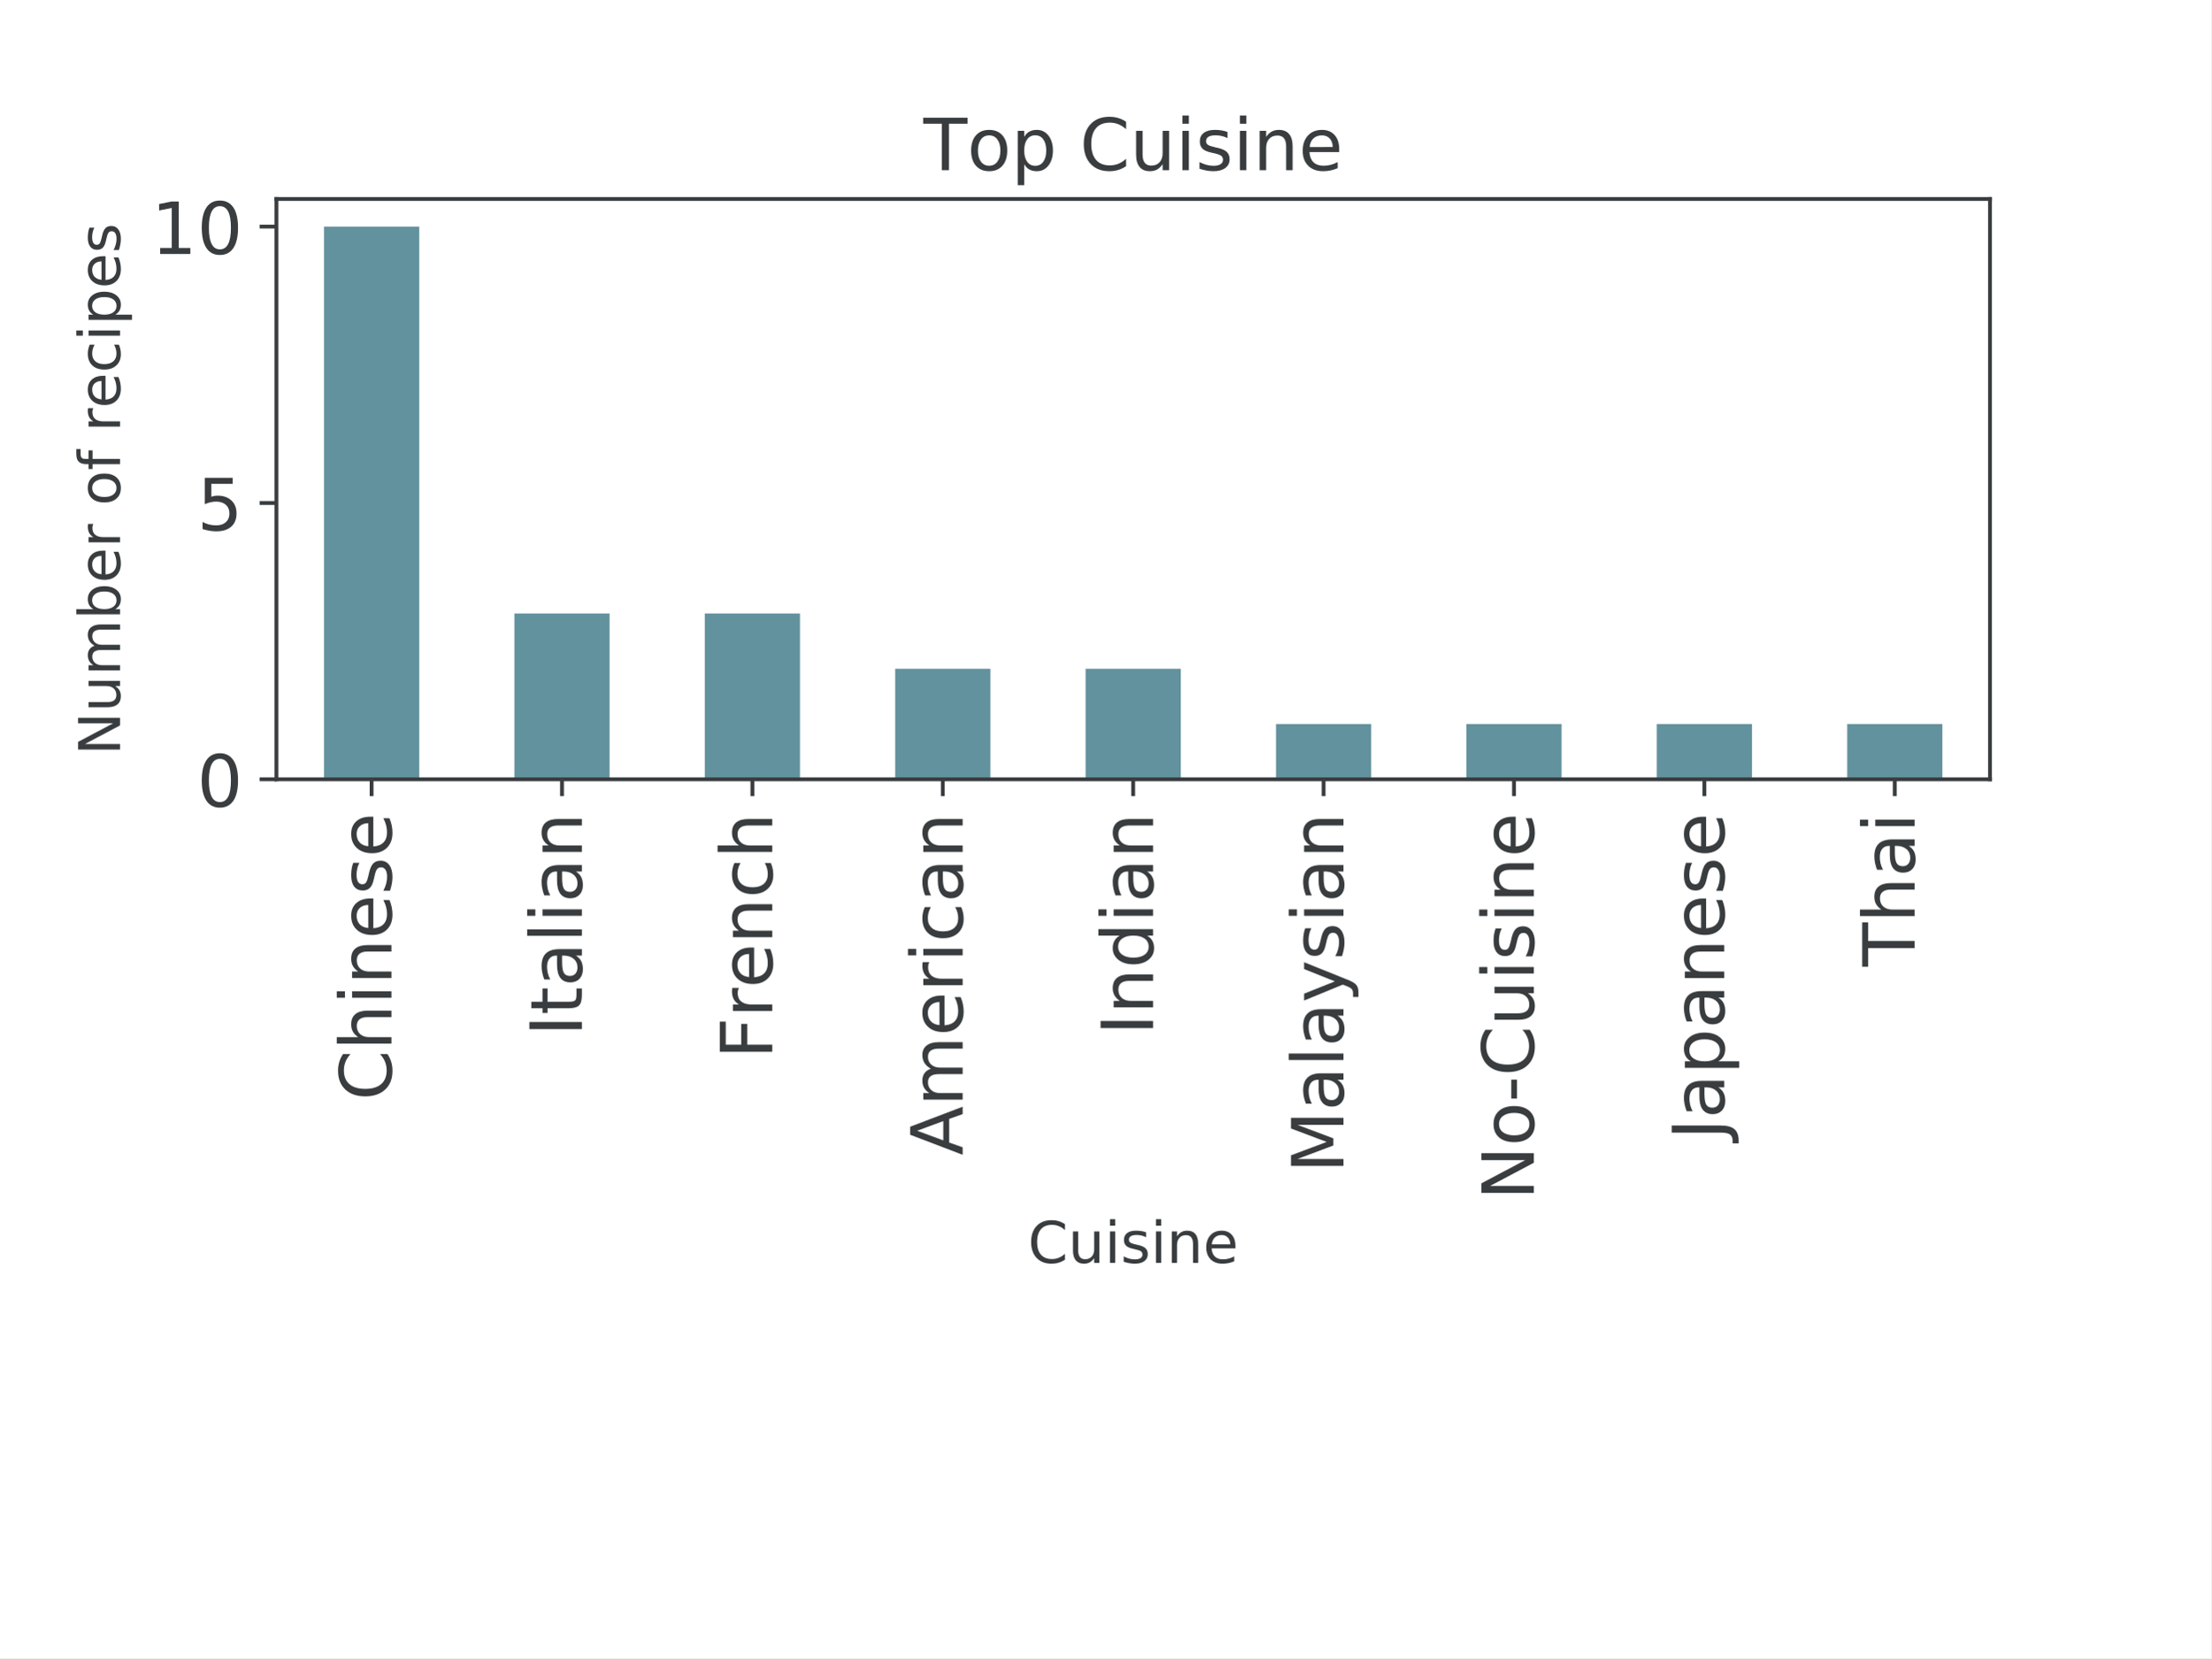
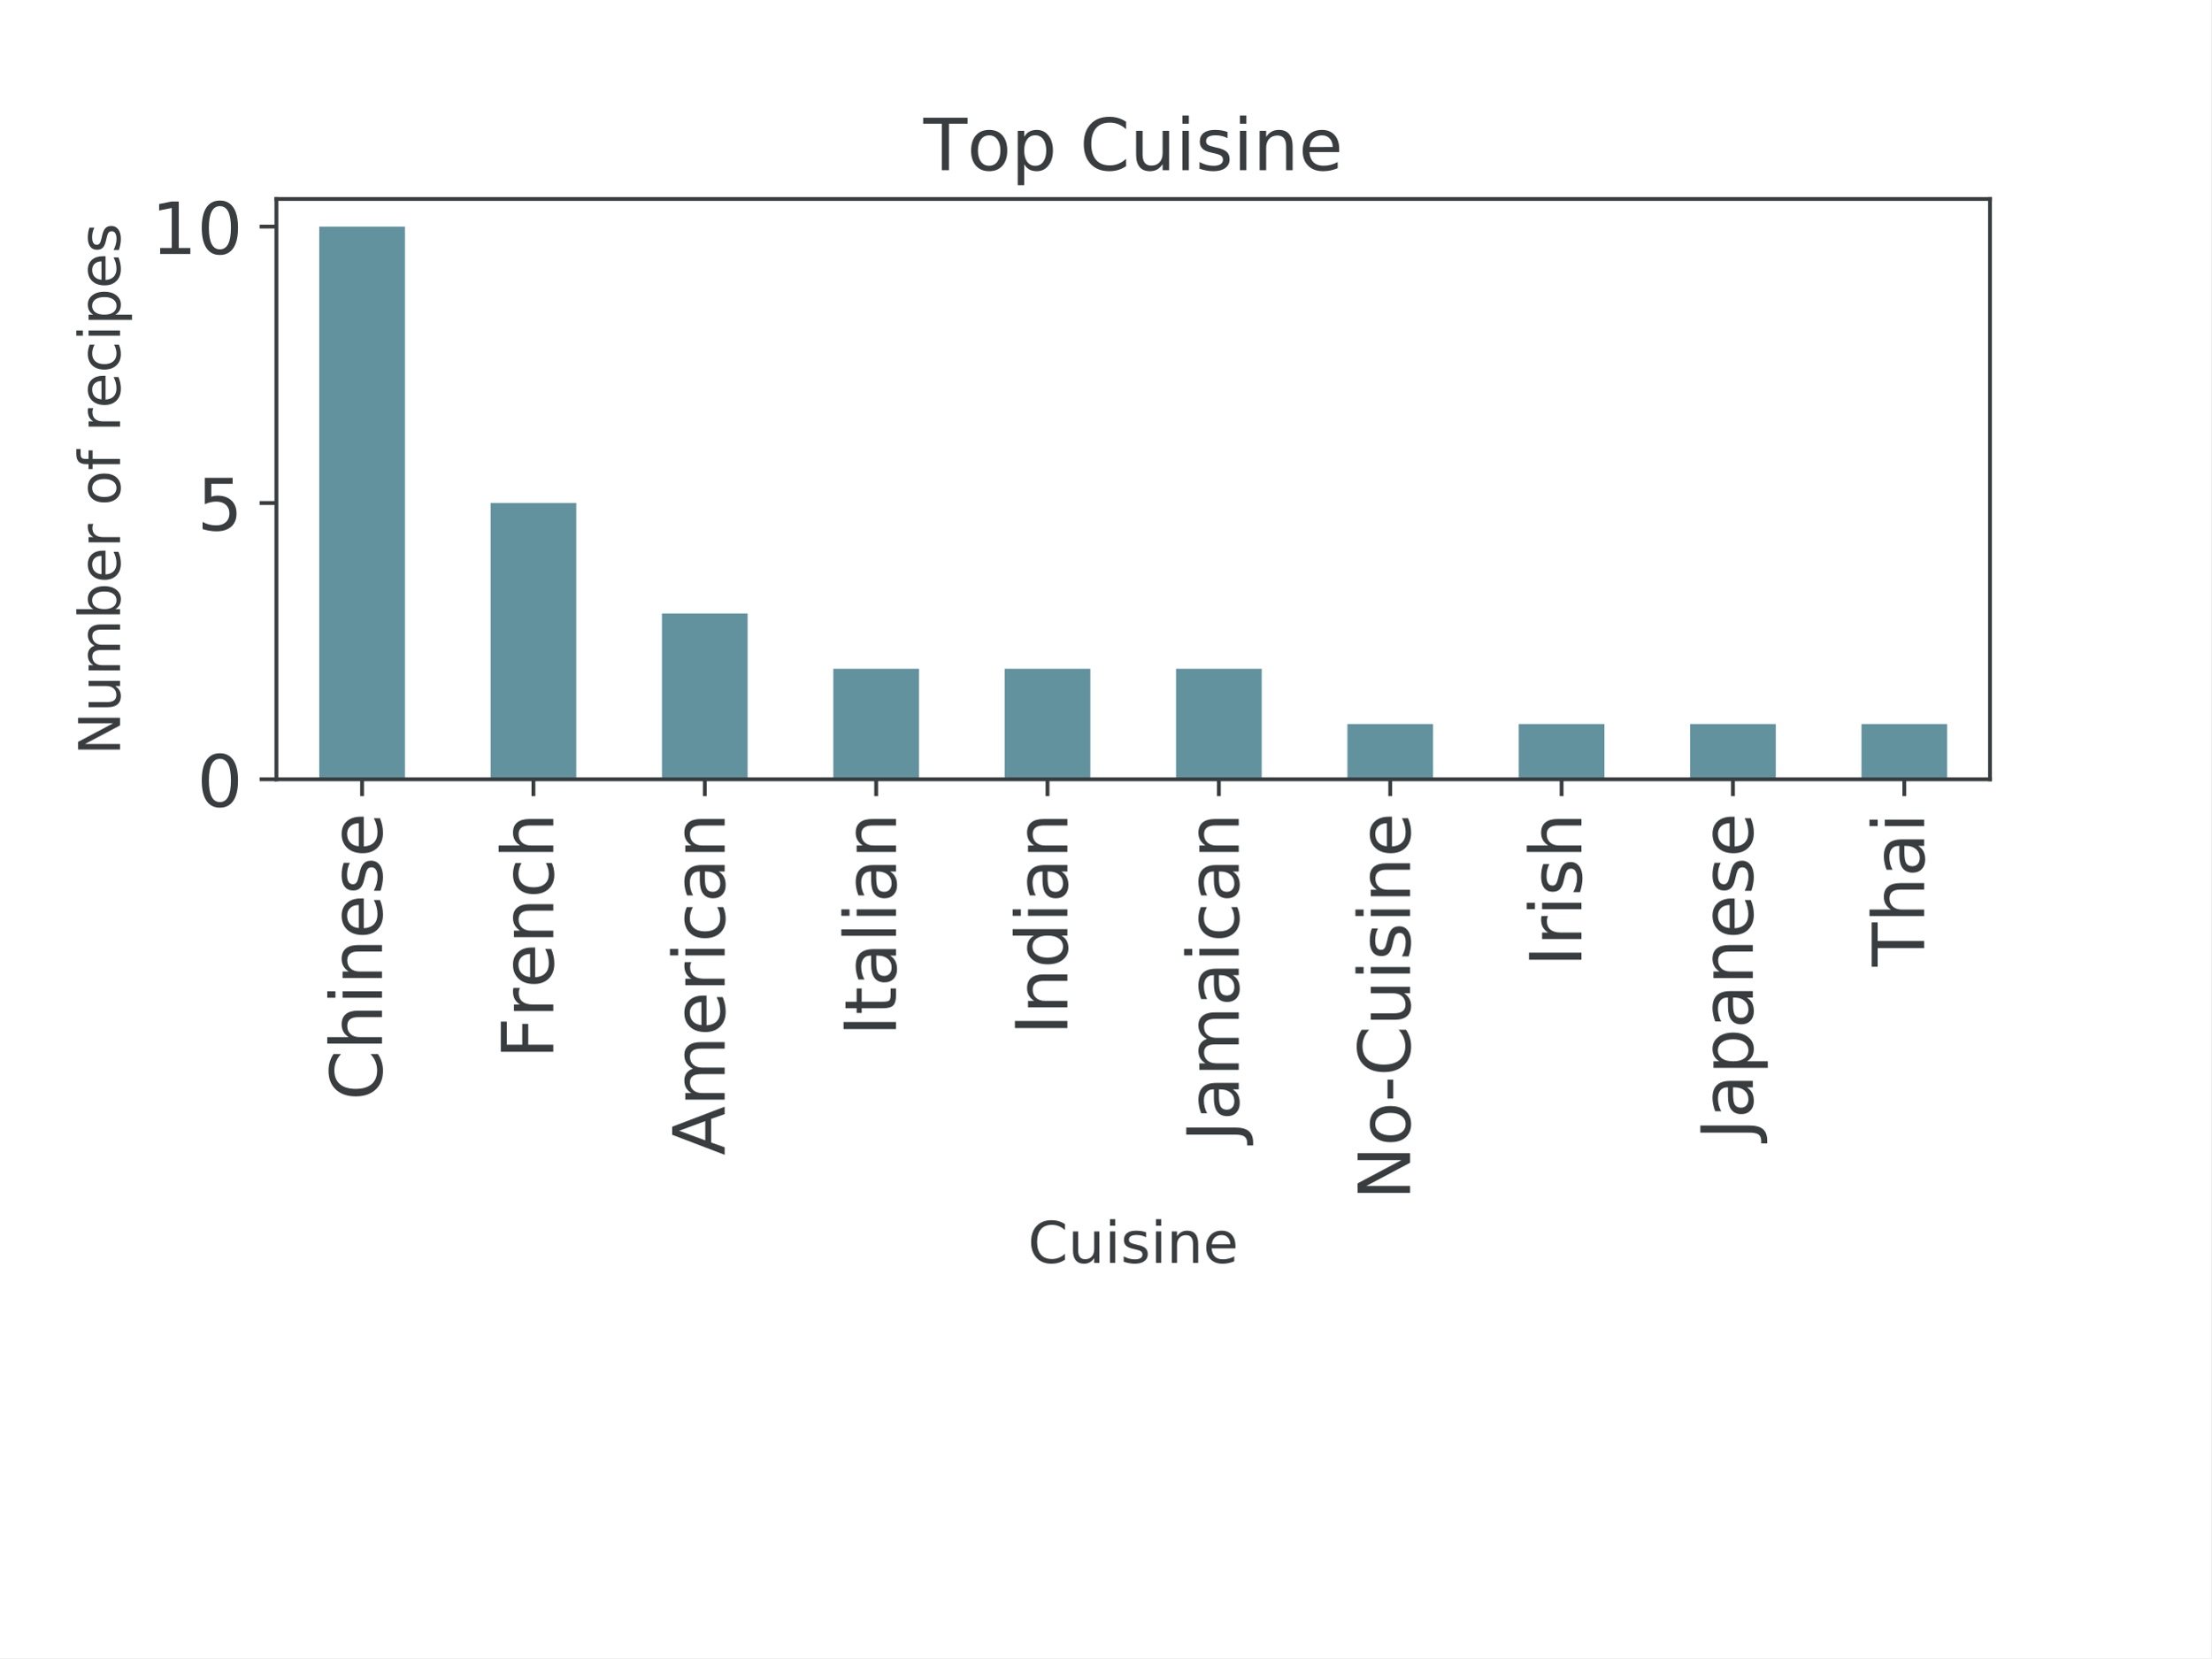
<svg xmlns="http://www.w3.org/2000/svg" xmlns:xlink="http://www.w3.org/1999/xlink" height="345.6pt" version="1.1" viewBox="0 0 460.8 345.6" width="460.8pt">
  <defs>
    <style type="text/css">
*{stroke-linecap:butt;stroke-linejoin:round;}
  </style>
  </defs>
  <g id="figure_1">
    <g id="patch_1">
      <path d="M 0 345.6  L 460.8 345.6  L 460.8 0  L 0 0  z " style="fill:#ffffff;" />
    </g>
    <g id="axes_1">
      <g id="patch_2">
        <path d="M 57.6 162.432  L 414.72 162.432  L 414.72 41.472  L 57.6 41.472  z " style="fill:#ffffff;" />
      </g>
      <g id="patch_3">
-         <path clip-path="url(#pd2307590b9)" d="M 67.52 162.432  L 87.36 162.432  L 87.36 47.232  L 67.52 47.232  z " style="fill:#62929e;" />
+         <path clip-path="url(#p6c7a7f354e)" d="M 66.528 162.432  L 84.384 162.432  L 84.384 47.232  L 66.528 47.232  z " style="fill:#62929e;" />
      </g>
      <g id="patch_4">
-         <path clip-path="url(#pd2307590b9)" d="M 107.2 162.432  L 127.04 162.432  L 127.04 127.872  L 107.2 127.872  z " style="fill:#62929e;" />
+         <path clip-path="url(#p6c7a7f354e)" d="M 102.24 162.432  L 120.096 162.432  L 120.096 104.832  L 102.24 104.832  z " style="fill:#62929e;" />
      </g>
      <g id="patch_5">
-         <path clip-path="url(#pd2307590b9)" d="M 146.88 162.432  L 166.72 162.432  L 166.72 127.872  L 146.88 127.872  z " style="fill:#62929e;" />
+         <path clip-path="url(#p6c7a7f354e)" d="M 137.952 162.432  L 155.808 162.432  L 155.808 127.872  L 137.952 127.872  z " style="fill:#62929e;" />
      </g>
      <g id="patch_6">
-         <path clip-path="url(#pd2307590b9)" d="M 186.56 162.432  L 206.4 162.432  L 206.4 139.392  L 186.56 139.392  z " style="fill:#62929e;" />
+         <path clip-path="url(#p6c7a7f354e)" d="M 173.664 162.432  L 191.52 162.432  L 191.52 139.392  L 173.664 139.392  z " style="fill:#62929e;" />
      </g>
      <g id="patch_7">
-         <path clip-path="url(#pd2307590b9)" d="M 226.24 162.432  L 246.08 162.432  L 246.08 139.392  L 226.24 139.392  z " style="fill:#62929e;" />
+         <path clip-path="url(#p6c7a7f354e)" d="M 209.376 162.432  L 227.232 162.432  L 227.232 139.392  L 209.376 139.392  z " style="fill:#62929e;" />
      </g>
      <g id="patch_8">
-         <path clip-path="url(#pd2307590b9)" d="M 265.92 162.432  L 285.76 162.432  L 285.76 150.912  L 265.92 150.912  z " style="fill:#62929e;" />
+         <path clip-path="url(#p6c7a7f354e)" d="M 245.088 162.432  L 262.944 162.432  L 262.944 139.392  L 245.088 139.392  z " style="fill:#62929e;" />
      </g>
      <g id="patch_9">
-         <path clip-path="url(#pd2307590b9)" d="M 305.6 162.432  L 325.44 162.432  L 325.44 150.912  L 305.6 150.912  z " style="fill:#62929e;" />
+         <path clip-path="url(#p6c7a7f354e)" d="M 280.8 162.432  L 298.656 162.432  L 298.656 150.912  L 280.8 150.912  z " style="fill:#62929e;" />
      </g>
      <g id="patch_10">
-         <path clip-path="url(#pd2307590b9)" d="M 345.28 162.432  L 365.12 162.432  L 365.12 150.912  L 345.28 150.912  z " style="fill:#62929e;" />
+         <path clip-path="url(#p6c7a7f354e)" d="M 316.512 162.432  L 334.368 162.432  L 334.368 150.912  L 316.512 150.912  z " style="fill:#62929e;" />
      </g>
      <g id="patch_11">
-         <path clip-path="url(#pd2307590b9)" d="M 384.96 162.432  L 404.8 162.432  L 404.8 150.912  L 384.96 150.912  z " style="fill:#62929e;" />
+         <path clip-path="url(#p6c7a7f354e)" d="M 352.224 162.432  L 370.08 162.432  L 370.08 150.912  L 352.224 150.912  z " style="fill:#62929e;" />
+       </g>
+       <g id="patch_12">
+         <path clip-path="url(#p6c7a7f354e)" d="M 387.936 162.432  L 405.792 162.432  L 405.792 150.912  L 387.936 150.912  z " style="fill:#62929e;" />
      </g>
      <g id="matplotlib.axis_1">
        <g id="xtick_1">
          <g id="line2d_1">
            <defs>
-               <path d="M 0 0  L 0 3.5  " id="m3f6bdf1e9a" style="stroke:#393d3f;stroke-width:0.8;" />
-             </defs>
-             <g>
-               <use style="fill:#393d3f;stroke:#393d3f;stroke-width:0.8;" x="77.44" xlink:href="#m3f6bdf1e9a" y="162.432" />
+               <path d="M 0 0  L 0 3.5  " id="mdde316cdec" style="stroke:#393d3f;stroke-width:0.8;" />
+             </defs>
+             <g>
+               <use style="fill:#393d3f;stroke:#393d3f;stroke-width:0.8;" x="75.456" xlink:href="#mdde316cdec" y="162.432" />
            </g>
          </g>
          <g id="text_1">
            <defs>
              <path d="M 64.406 67.281  L 64.406 56.891  Q 59.422 61.531 53.781 63.812  Q 48.141 66.109 41.797 66.109  Q 29.297 66.109 22.656 58.469  Q 16.016 50.828 16.016 36.375  Q 16.016 21.969 22.656 14.328  Q 29.297 6.688 41.797 6.688  Q 48.141 6.688 53.781 8.984  Q 59.422 11.281 64.406 15.922  L 64.406 5.609  Q 59.234 2.094 53.438 0.328  Q 47.656 -1.422 41.219 -1.422  Q 24.656 -1.422 15.125 8.703  Q 5.609 18.844 5.609 36.375  Q 5.609 53.953 15.125 64.078  Q 24.656 74.219 41.219 74.219  Q 47.75 74.219 53.531 72.484  Q 59.328 70.75 64.406 67.281  z " id="DejaVuSans-67" />
              <path d="M 54.891 33.016  L 54.891 0  L 45.906 0  L 45.906 32.719  Q 45.906 40.484 42.875 44.328  Q 39.844 48.188 33.797 48.188  Q 26.516 48.188 22.312 43.547  Q 18.109 38.922 18.109 30.906  L 18.109 0  L 9.078 0  L 9.078 75.984  L 18.109 75.984  L 18.109 46.188  Q 21.344 51.125 25.703 53.562  Q 30.078 56 35.797 56  Q 45.219 56 50.047 50.172  Q 54.891 44.344 54.891 33.016  z " id="DejaVuSans-104" />
              <path d="M 9.422 54.688  L 18.406 54.688  L 18.406 0  L 9.422 0  z M 9.422 75.984  L 18.406 75.984  L 18.406 64.594  L 9.422 64.594  z " id="DejaVuSans-105" />
              <path d="M 54.891 33.016  L 54.891 0  L 45.906 0  L 45.906 32.719  Q 45.906 40.484 42.875 44.328  Q 39.844 48.188 33.797 48.188  Q 26.516 48.188 22.312 43.547  Q 18.109 38.922 18.109 30.906  L 18.109 0  L 9.078 0  L 9.078 54.688  L 18.109 54.688  L 18.109 46.188  Q 21.344 51.125 25.703 53.562  Q 30.078 56 35.797 56  Q 45.219 56 50.047 50.172  Q 54.891 44.344 54.891 33.016  z " id="DejaVuSans-110" />
              <path d="M 56.203 29.594  L 56.203 25.203  L 14.891 25.203  Q 15.484 15.922 20.484 11.062  Q 25.484 6.203 34.422 6.203  Q 39.594 6.203 44.453 7.469  Q 49.312 8.734 54.109 11.281  L 54.109 2.781  Q 49.266 0.734 44.188 -0.344  Q 39.109 -1.422 33.891 -1.422  Q 20.797 -1.422 13.156 6.188  Q 5.516 13.812 5.516 26.812  Q 5.516 40.234 12.766 48.109  Q 20.016 56 32.328 56  Q 43.359 56 49.781 48.891  Q 56.203 41.797 56.203 29.594  z M 47.219 32.234  Q 47.125 39.594 43.094 43.984  Q 39.062 48.391 32.422 48.391  Q 24.906 48.391 20.391 44.141  Q 15.875 39.891 15.188 32.172  z " id="DejaVuSans-101" />
              <path d="M 44.281 53.078  L 44.281 44.578  Q 40.484 46.531 36.375 47.5  Q 32.281 48.484 27.875 48.484  Q 21.188 48.484 17.844 46.438  Q 14.5 44.391 14.5 40.281  Q 14.5 37.156 16.891 35.375  Q 19.281 33.594 26.516 31.984  L 29.594 31.297  Q 39.156 29.25 43.188 25.516  Q 47.219 21.781 47.219 15.094  Q 47.219 7.469 41.188 3.016  Q 35.156 -1.422 24.609 -1.422  Q 20.219 -1.422 15.453 -0.562  Q 10.688 0.297 5.422 2  L 5.422 11.281  Q 10.406 8.688 15.234 7.391  Q 20.062 6.109 24.812 6.109  Q 31.156 6.109 34.562 8.281  Q 37.984 10.453 37.984 14.406  Q 37.984 18.062 35.516 20.016  Q 33.062 21.969 24.703 23.781  L 21.578 24.516  Q 13.234 26.266 9.516 29.906  Q 5.812 33.547 5.812 39.891  Q 5.812 47.609 11.281 51.797  Q 16.75 56 26.812 56  Q 31.781 56 36.172 55.266  Q 40.578 54.547 44.281 53.078  z " id="DejaVuSans-115" />
            </defs>
-             <g style="fill:#393d3f;" transform="translate(81.57906 229.3593)rotate(-90)scale(0.15 -0.15)">
+             <g style="fill:#393d3f;" transform="translate(79.59506 229.3593)rotate(-90)scale(0.15 -0.15)">
              <use xlink:href="#DejaVuSans-67" />
              <use x="69.824" xlink:href="#DejaVuSans-104" />
              <use x="133.203" xlink:href="#DejaVuSans-105" />
              <use x="160.986" xlink:href="#DejaVuSans-110" />
              <use x="224.365" xlink:href="#DejaVuSans-101" />
              <use x="285.889" xlink:href="#DejaVuSans-115" />
              <use x="337.988" xlink:href="#DejaVuSans-101" />
            </g>
          </g>
        </g>
        <g id="xtick_2">
          <g id="line2d_2">
            <g>
-               <use style="fill:#393d3f;stroke:#393d3f;stroke-width:0.8;" x="117.12" xlink:href="#m3f6bdf1e9a" y="162.432" />
+               <use style="fill:#393d3f;stroke:#393d3f;stroke-width:0.8;" x="111.168" xlink:href="#mdde316cdec" y="162.432" />
            </g>
          </g>
          <g id="text_2">
-             <defs>
-               <path d="M 9.812 72.906  L 19.672 72.906  L 19.672 0  L 9.812 0  z " id="DejaVuSans-73" />
-               <path d="M 18.312 70.219  L 18.312 54.688  L 36.812 54.688  L 36.812 47.703  L 18.312 47.703  L 18.312 18.016  Q 18.312 11.328 20.141 9.422  Q 21.969 7.516 27.594 7.516  L 36.812 7.516  L 36.812 0  L 27.594 0  Q 17.188 0 13.234 3.875  Q 9.281 7.766 9.281 18.016  L 9.281 47.703  L 2.688 47.703  L 2.688 54.688  L 9.281 54.688  L 9.281 70.219  z " id="DejaVuSans-116" />
-               <path d="M 34.281 27.484  Q 23.391 27.484 19.188 25  Q 14.984 22.516 14.984 16.5  Q 14.984 11.719 18.141 8.906  Q 21.297 6.109 26.703 6.109  Q 34.188 6.109 38.703 11.406  Q 43.219 16.703 43.219 25.484  L 43.219 27.484  z M 52.203 31.203  L 52.203 0  L 43.219 0  L 43.219 8.297  Q 40.141 3.328 35.547 0.953  Q 30.953 -1.422 24.312 -1.422  Q 15.922 -1.422 10.953 3.297  Q 6 8.016 6 15.922  Q 6 25.141 12.172 29.828  Q 18.359 34.516 30.609 34.516  L 43.219 34.516  L 43.219 35.406  Q 43.219 41.609 39.141 45  Q 35.062 48.391 27.688 48.391  Q 23 48.391 18.547 47.266  Q 14.109 46.141 10.016 43.891  L 10.016 52.203  Q 14.938 54.109 19.578 55.047  Q 24.219 56 28.609 56  Q 40.484 56 46.344 49.844  Q 52.203 43.703 52.203 31.203  z " id="DejaVuSans-97" />
-               <path d="M 9.422 75.984  L 18.406 75.984  L 18.406 0  L 9.422 0  z " id="DejaVuSans-108" />
-             </defs>
-             <g style="fill:#393d3f;" transform="translate(121.2591 215.9625)rotate(-90)scale(0.15 -0.15)">
-               <use xlink:href="#DejaVuSans-73" />
-               <use x="29.492" xlink:href="#DejaVuSans-116" />
-               <use x="68.701" xlink:href="#DejaVuSans-97" />
-               <use x="129.98" xlink:href="#DejaVuSans-108" />
-               <use x="157.764" xlink:href="#DejaVuSans-105" />
-               <use x="185.547" xlink:href="#DejaVuSans-97" />
-               <use x="246.826" xlink:href="#DejaVuSans-110" />
-             </g>
-           </g>
-         </g>
-         <g id="xtick_3">
-           <g id="line2d_3">
-             <g>
-               <use style="fill:#393d3f;stroke:#393d3f;stroke-width:0.8;" x="156.8" xlink:href="#m3f6bdf1e9a" y="162.432" />
-             </g>
-           </g>
-           <g id="text_3">
            <defs>
              <path d="M 9.812 72.906  L 51.703 72.906  L 51.703 64.594  L 19.672 64.594  L 19.672 43.109  L 48.578 43.109  L 48.578 34.812  L 19.672 34.812  L 19.672 0  L 9.812 0  z " id="DejaVuSans-70" />
              <path d="M 41.109 46.297  Q 39.594 47.172 37.812 47.578  Q 36.031 48 33.891 48  Q 26.266 48 22.188 43.047  Q 18.109 38.094 18.109 28.812  L 18.109 0  L 9.078 0  L 9.078 54.688  L 18.109 54.688  L 18.109 46.188  Q 20.953 51.172 25.484 53.578  Q 30.031 56 36.531 56  Q 37.453 56 38.578 55.875  Q 39.703 55.766 41.062 55.516  z " id="DejaVuSans-114" />
              <path d="M 48.781 52.594  L 48.781 44.188  Q 44.969 46.297 41.141 47.344  Q 37.312 48.391 33.406 48.391  Q 24.656 48.391 19.812 42.844  Q 14.984 37.312 14.984 27.297  Q 14.984 17.281 19.812 11.734  Q 24.656 6.203 33.406 6.203  Q 37.312 6.203 41.141 7.25  Q 44.969 8.297 48.781 10.406  L 48.781 2.094  Q 45.016 0.344 40.984 -0.531  Q 36.969 -1.422 32.422 -1.422  Q 20.062 -1.422 12.781 6.344  Q 5.516 14.109 5.516 27.297  Q 5.516 40.672 12.859 48.328  Q 20.219 56 33.016 56  Q 37.156 56 41.109 55.141  Q 45.062 54.297 48.781 52.594  z " id="DejaVuSans-99" />
            </defs>
-             <g style="fill:#393d3f;" transform="translate(160.9391 220.6945)rotate(-90)scale(0.15 -0.15)">
+             <g style="fill:#393d3f;" transform="translate(115.3071 220.6945)rotate(-90)scale(0.15 -0.15)">
              <use xlink:href="#DejaVuSans-70" />
              <use x="57.41" xlink:href="#DejaVuSans-114" />
              <use x="98.492" xlink:href="#DejaVuSans-101" />
              <use x="160.016" xlink:href="#DejaVuSans-110" />
              <use x="223.395" xlink:href="#DejaVuSans-99" />
              <use x="278.375" xlink:href="#DejaVuSans-104" />
            </g>
          </g>
        </g>
-         <g id="xtick_4">
-           <g id="line2d_4">
-             <g>
-               <use style="fill:#393d3f;stroke:#393d3f;stroke-width:0.8;" x="196.48" xlink:href="#m3f6bdf1e9a" y="162.432" />
-             </g>
-           </g>
-           <g id="text_4">
+         <g id="xtick_3">
+           <g id="line2d_3">
+             <g>
+               <use style="fill:#393d3f;stroke:#393d3f;stroke-width:0.8;" x="146.88" xlink:href="#mdde316cdec" y="162.432" />
+             </g>
+           </g>
+           <g id="text_3">
            <defs>
              <path d="M 34.188 63.188  L 20.797 26.906  L 47.609 26.906  z M 28.609 72.906  L 39.797 72.906  L 67.578 0  L 57.328 0  L 50.688 18.703  L 17.828 18.703  L 11.188 0  L 0.781 0  z " id="DejaVuSans-65" />
              <path d="M 52 44.188  Q 55.375 50.25 60.062 53.125  Q 64.75 56 71.094 56  Q 79.641 56 84.281 50.016  Q 88.922 44.047 88.922 33.016  L 88.922 0  L 79.891 0  L 79.891 32.719  Q 79.891 40.578 77.094 44.375  Q 74.312 48.188 68.609 48.188  Q 61.625 48.188 57.562 43.547  Q 53.516 38.922 53.516 30.906  L 53.516 0  L 44.484 0  L 44.484 32.719  Q 44.484 40.625 41.703 44.406  Q 38.922 48.188 33.109 48.188  Q 26.219 48.188 22.156 43.531  Q 18.109 38.875 18.109 30.906  L 18.109 0  L 9.078 0  L 9.078 54.688  L 18.109 54.688  L 18.109 46.188  Q 21.188 51.219 25.484 53.609  Q 29.781 56 35.688 56  Q 41.656 56 45.828 52.969  Q 50 49.953 52 44.188  z " id="DejaVuSans-109" />
-             </defs>
-             <g style="fill:#393d3f;" transform="translate(200.6191 240.8133)rotate(-90)scale(0.15 -0.15)">
+               <path d="M 34.281 27.484  Q 23.391 27.484 19.188 25  Q 14.984 22.516 14.984 16.5  Q 14.984 11.719 18.141 8.906  Q 21.297 6.109 26.703 6.109  Q 34.188 6.109 38.703 11.406  Q 43.219 16.703 43.219 25.484  L 43.219 27.484  z M 52.203 31.203  L 52.203 0  L 43.219 0  L 43.219 8.297  Q 40.141 3.328 35.547 0.953  Q 30.953 -1.422 24.312 -1.422  Q 15.922 -1.422 10.953 3.297  Q 6 8.016 6 15.922  Q 6 25.141 12.172 29.828  Q 18.359 34.516 30.609 34.516  L 43.219 34.516  L 43.219 35.406  Q 43.219 41.609 39.141 45  Q 35.062 48.391 27.688 48.391  Q 23 48.391 18.547 47.266  Q 14.109 46.141 10.016 43.891  L 10.016 52.203  Q 14.938 54.109 19.578 55.047  Q 24.219 56 28.609 56  Q 40.484 56 46.344 49.844  Q 52.203 43.703 52.203 31.203  z " id="DejaVuSans-97" />
+             </defs>
+             <g style="fill:#393d3f;" transform="translate(151.0191 240.8133)rotate(-90)scale(0.15 -0.15)">
              <use xlink:href="#DejaVuSans-65" />
              <use x="68.408" xlink:href="#DejaVuSans-109" />
              <use x="165.82" xlink:href="#DejaVuSans-101" />
              <use x="227.344" xlink:href="#DejaVuSans-114" />
              <use x="268.457" xlink:href="#DejaVuSans-105" />
              <use x="296.24" xlink:href="#DejaVuSans-99" />
              <use x="351.221" xlink:href="#DejaVuSans-97" />
              <use x="412.5" xlink:href="#DejaVuSans-110" />
            </g>
          </g>
        </g>
+         <g id="xtick_4">
+           <g id="line2d_4">
+             <g>
+               <use style="fill:#393d3f;stroke:#393d3f;stroke-width:0.8;" x="182.592" xlink:href="#mdde316cdec" y="162.432" />
+             </g>
+           </g>
+           <g id="text_4">
+             <defs>
+               <path d="M 9.812 72.906  L 19.672 72.906  L 19.672 0  L 9.812 0  z " id="DejaVuSans-73" />
+               <path d="M 18.312 70.219  L 18.312 54.688  L 36.812 54.688  L 36.812 47.703  L 18.312 47.703  L 18.312 18.016  Q 18.312 11.328 20.141 9.422  Q 21.969 7.516 27.594 7.516  L 36.812 7.516  L 36.812 0  L 27.594 0  Q 17.188 0 13.234 3.875  Q 9.281 7.766 9.281 18.016  L 9.281 47.703  L 2.688 47.703  L 2.688 54.688  L 9.281 54.688  L 9.281 70.219  z " id="DejaVuSans-116" />
+               <path d="M 9.422 75.984  L 18.406 75.984  L 18.406 0  L 9.422 0  z " id="DejaVuSans-108" />
+             </defs>
+             <g style="fill:#393d3f;" transform="translate(186.7311 215.9625)rotate(-90)scale(0.15 -0.15)">
+               <use xlink:href="#DejaVuSans-73" />
+               <use x="29.492" xlink:href="#DejaVuSans-116" />
+               <use x="68.701" xlink:href="#DejaVuSans-97" />
+               <use x="129.98" xlink:href="#DejaVuSans-108" />
+               <use x="157.764" xlink:href="#DejaVuSans-105" />
+               <use x="185.547" xlink:href="#DejaVuSans-97" />
+               <use x="246.826" xlink:href="#DejaVuSans-110" />
+             </g>
+           </g>
+         </g>
        <g id="xtick_5">
          <g id="line2d_5">
            <g>
-               <use style="fill:#393d3f;stroke:#393d3f;stroke-width:0.8;" x="236.16" xlink:href="#m3f6bdf1e9a" y="162.432" />
+               <use style="fill:#393d3f;stroke:#393d3f;stroke-width:0.8;" x="218.304" xlink:href="#mdde316cdec" y="162.432" />
            </g>
          </g>
          <g id="text_5">
            <defs>
              <path d="M 45.406 46.391  L 45.406 75.984  L 54.391 75.984  L 54.391 0  L 45.406 0  L 45.406 8.203  Q 42.578 3.328 38.25 0.953  Q 33.938 -1.422 27.875 -1.422  Q 17.969 -1.422 11.734 6.484  Q 5.516 14.406 5.516 27.297  Q 5.516 40.188 11.734 48.094  Q 17.969 56 27.875 56  Q 33.938 56 38.25 53.625  Q 42.578 51.266 45.406 46.391  z M 14.797 27.297  Q 14.797 17.391 18.875 11.75  Q 22.953 6.109 30.078 6.109  Q 37.203 6.109 41.297 11.75  Q 45.406 17.391 45.406 27.297  Q 45.406 37.203 41.297 42.844  Q 37.203 48.484 30.078 48.484  Q 22.953 48.484 18.875 42.844  Q 14.797 37.203 14.797 27.297  z " id="DejaVuSans-100" />
            </defs>
-             <g style="fill:#393d3f;" transform="translate(240.2991 215.7515)rotate(-90)scale(0.15 -0.15)">
+             <g style="fill:#393d3f;" transform="translate(222.4431 215.7515)rotate(-90)scale(0.15 -0.15)">
              <use xlink:href="#DejaVuSans-73" />
              <use x="29.492" xlink:href="#DejaVuSans-110" />
              <use x="92.871" xlink:href="#DejaVuSans-100" />
              <use x="156.348" xlink:href="#DejaVuSans-105" />
              <use x="184.131" xlink:href="#DejaVuSans-97" />
              <use x="245.41" xlink:href="#DejaVuSans-110" />
            </g>
          </g>
        </g>
        <g id="xtick_6">
          <g id="line2d_6">
            <g>
-               <use style="fill:#393d3f;stroke:#393d3f;stroke-width:0.8;" x="275.84" xlink:href="#m3f6bdf1e9a" y="162.432" />
+               <use style="fill:#393d3f;stroke:#393d3f;stroke-width:0.8;" x="254.016" xlink:href="#mdde316cdec" y="162.432" />
            </g>
          </g>
          <g id="text_6">
            <defs>
-               <path d="M 9.812 72.906  L 24.516 72.906  L 43.109 23.297  L 61.812 72.906  L 76.516 72.906  L 76.516 0  L 66.891 0  L 66.891 64.016  L 48.094 14.016  L 38.188 14.016  L 19.391 64.016  L 19.391 0  L 9.812 0  z " id="DejaVuSans-77" />
-               <path d="M 32.172 -5.078  Q 28.375 -14.844 24.75 -17.812  Q 21.141 -20.797 15.094 -20.797  L 7.906 -20.797  L 7.906 -13.281  L 13.188 -13.281  Q 16.891 -13.281 18.938 -11.516  Q 21 -9.766 23.484 -3.219  L 25.094 0.875  L 2.984 54.688  L 12.5 54.688  L 29.594 11.922  L 46.688 54.688  L 56.203 54.688  z " id="DejaVuSans-121" />
-             </defs>
-             <g style="fill:#393d3f;" transform="translate(279.9791 244.4836)rotate(-90)scale(0.15 -0.15)">
-               <use xlink:href="#DejaVuSans-77" />
-               <use x="86.279" xlink:href="#DejaVuSans-97" />
-               <use x="147.559" xlink:href="#DejaVuSans-108" />
-               <use x="175.342" xlink:href="#DejaVuSans-97" />
-               <use x="236.621" xlink:href="#DejaVuSans-121" />
-               <use x="295.801" xlink:href="#DejaVuSans-115" />
-               <use x="347.9" xlink:href="#DejaVuSans-105" />
-               <use x="375.684" xlink:href="#DejaVuSans-97" />
-               <use x="436.963" xlink:href="#DejaVuSans-110" />
+               <path d="M 9.812 72.906  L 19.672 72.906  L 19.672 5.078  Q 19.672 -8.109 14.672 -14.062  Q 9.672 -20.016 -1.422 -20.016  L -5.172 -20.016  L -5.172 -11.719  L -2.094 -11.719  Q 4.438 -11.719 7.125 -8.047  Q 9.812 -4.391 9.812 5.078  z " id="DejaVuSans-74" />
+             </defs>
+             <g style="fill:#393d3f;" transform="translate(258.1551 237.9656)rotate(-90)scale(0.15 -0.15)">
+               <use xlink:href="#DejaVuSans-74" />
+               <use x="29.492" xlink:href="#DejaVuSans-97" />
+               <use x="90.771" xlink:href="#DejaVuSans-109" />
+               <use x="188.184" xlink:href="#DejaVuSans-97" />
+               <use x="249.463" xlink:href="#DejaVuSans-105" />
+               <use x="277.246" xlink:href="#DejaVuSans-99" />
+               <use x="332.227" xlink:href="#DejaVuSans-97" />
+               <use x="393.506" xlink:href="#DejaVuSans-110" />
            </g>
          </g>
        </g>
        <g id="xtick_7">
          <g id="line2d_7">
            <g>
-               <use style="fill:#393d3f;stroke:#393d3f;stroke-width:0.8;" x="315.52" xlink:href="#m3f6bdf1e9a" y="162.432" />
+               <use style="fill:#393d3f;stroke:#393d3f;stroke-width:0.8;" x="289.728" xlink:href="#mdde316cdec" y="162.432" />
            </g>
          </g>
          <g id="text_7">
            <defs>
              <path d="M 9.812 72.906  L 23.094 72.906  L 55.422 11.922  L 55.422 72.906  L 64.984 72.906  L 64.984 0  L 51.703 0  L 19.391 60.984  L 19.391 0  L 9.812 0  z " id="DejaVuSans-78" />
              <path d="M 30.609 48.391  Q 23.391 48.391 19.188 42.75  Q 14.984 37.109 14.984 27.297  Q 14.984 17.484 19.156 11.844  Q 23.344 6.203 30.609 6.203  Q 37.797 6.203 41.984 11.859  Q 46.188 17.531 46.188 27.297  Q 46.188 37.016 41.984 42.703  Q 37.797 48.391 30.609 48.391  z M 30.609 56  Q 42.328 56 49.016 48.375  Q 55.719 40.766 55.719 27.297  Q 55.719 13.875 49.016 6.219  Q 42.328 -1.422 30.609 -1.422  Q 18.844 -1.422 12.172 6.219  Q 5.516 13.875 5.516 27.297  Q 5.516 40.766 12.172 48.375  Q 18.844 56 30.609 56  z " id="DejaVuSans-111" />
              <path d="M 4.891 31.391  L 31.203 31.391  L 31.203 23.391  L 4.891 23.391  z " id="DejaVuSans-45" />
              <path d="M 8.5 21.578  L 8.5 54.688  L 17.484 54.688  L 17.484 21.922  Q 17.484 14.156 20.5 10.266  Q 23.531 6.391 29.594 6.391  Q 36.859 6.391 41.078 11.031  Q 45.312 15.672 45.312 23.688  L 45.312 54.688  L 54.297 54.688  L 54.297 0  L 45.312 0  L 45.312 8.406  Q 42.047 3.422 37.719 1  Q 33.406 -1.422 27.688 -1.422  Q 18.266 -1.422 13.375 4.438  Q 8.5 10.297 8.5 21.578  z M 31.109 56  z " id="DejaVuSans-117" />
            </defs>
-             <g style="fill:#393d3f;" transform="translate(319.6591 250.1109)rotate(-90)scale(0.15 -0.15)">
+             <g style="fill:#393d3f;" transform="translate(293.8671 250.1109)rotate(-90)scale(0.15 -0.15)">
              <use xlink:href="#DejaVuSans-78" />
              <use x="74.805" xlink:href="#DejaVuSans-111" />
              <use x="136.002" xlink:href="#DejaVuSans-45" />
              <use x="172.086" xlink:href="#DejaVuSans-67" />
              <use x="241.91" xlink:href="#DejaVuSans-117" />
              <use x="305.289" xlink:href="#DejaVuSans-105" />
              <use x="333.072" xlink:href="#DejaVuSans-115" />
              <use x="385.172" xlink:href="#DejaVuSans-105" />
              <use x="412.955" xlink:href="#DejaVuSans-110" />
              <use x="476.334" xlink:href="#DejaVuSans-101" />
            </g>
          </g>
        </g>
        <g id="xtick_8">
          <g id="line2d_8">
            <g>
-               <use style="fill:#393d3f;stroke:#393d3f;stroke-width:0.8;" x="355.2" xlink:href="#m3f6bdf1e9a" y="162.432" />
+               <use style="fill:#393d3f;stroke:#393d3f;stroke-width:0.8;" x="325.44" xlink:href="#mdde316cdec" y="162.432" />
            </g>
          </g>
          <g id="text_8">
-             <defs>
-               <path d="M 9.812 72.906  L 19.672 72.906  L 19.672 5.078  Q 19.672 -8.109 14.672 -14.062  Q 9.672 -20.016 -1.422 -20.016  L -5.172 -20.016  L -5.172 -11.719  L -2.094 -11.719  Q 4.438 -11.719 7.125 -8.047  Q 9.812 -4.391 9.812 5.078  z " id="DejaVuSans-74" />
+             <g style="fill:#393d3f;" transform="translate(329.5791 201.5109)rotate(-90)scale(0.15 -0.15)">
+               <use xlink:href="#DejaVuSans-73" />
+               <use x="29.492" xlink:href="#DejaVuSans-114" />
+               <use x="70.605" xlink:href="#DejaVuSans-105" />
+               <use x="98.389" xlink:href="#DejaVuSans-115" />
+               <use x="150.488" xlink:href="#DejaVuSans-104" />
+             </g>
+           </g>
+         </g>
+         <g id="xtick_9">
+           <g id="line2d_9">
+             <g>
+               <use style="fill:#393d3f;stroke:#393d3f;stroke-width:0.8;" x="361.152" xlink:href="#mdde316cdec" y="162.432" />
+             </g>
+           </g>
+           <g id="text_9">
+             <defs>
              <path d="M 18.109 8.203  L 18.109 -20.797  L 9.078 -20.797  L 9.078 54.688  L 18.109 54.688  L 18.109 46.391  Q 20.953 51.266 25.266 53.625  Q 29.594 56 35.594 56  Q 45.562 56 51.781 48.094  Q 58.016 40.188 58.016 27.297  Q 58.016 14.406 51.781 6.484  Q 45.562 -1.422 35.594 -1.422  Q 29.594 -1.422 25.266 0.953  Q 20.953 3.328 18.109 8.203  z M 48.688 27.297  Q 48.688 37.203 44.609 42.844  Q 40.531 48.484 33.406 48.484  Q 26.266 48.484 22.188 42.844  Q 18.109 37.203 18.109 27.297  Q 18.109 17.391 22.188 11.75  Q 26.266 6.109 33.406 6.109  Q 40.531 6.109 44.609 11.75  Q 48.688 17.391 48.688 27.297  z " id="DejaVuSans-112" />
            </defs>
-             <g style="fill:#393d3f;" transform="translate(359.3391 237.5437)rotate(-90)scale(0.15 -0.15)">
+             <g style="fill:#393d3f;" transform="translate(365.2911 237.5437)rotate(-90)scale(0.15 -0.15)">
              <use xlink:href="#DejaVuSans-74" />
              <use x="29.492" xlink:href="#DejaVuSans-97" />
              <use x="90.771" xlink:href="#DejaVuSans-112" />
              <use x="154.248" xlink:href="#DejaVuSans-97" />
              <use x="215.527" xlink:href="#DejaVuSans-110" />
              <use x="278.906" xlink:href="#DejaVuSans-101" />
              <use x="340.43" xlink:href="#DejaVuSans-115" />
              <use x="392.529" xlink:href="#DejaVuSans-101" />
            </g>
          </g>
        </g>
-         <g id="xtick_9">
-           <g id="line2d_9">
-             <g>
-               <use style="fill:#393d3f;stroke:#393d3f;stroke-width:0.8;" x="394.88" xlink:href="#m3f6bdf1e9a" y="162.432" />
-             </g>
-           </g>
-           <g id="text_9">
+         <g id="xtick_10">
+           <g id="line2d_10">
+             <g>
+               <use style="fill:#393d3f;stroke:#393d3f;stroke-width:0.8;" x="396.864" xlink:href="#mdde316cdec" y="162.432" />
+             </g>
+           </g>
+           <g id="text_10">
            <defs>
              <path d="M -0.297 72.906  L 61.375 72.906  L 61.375 64.594  L 35.5 64.594  L 35.5 0  L 25.594 0  L 25.594 64.594  L -0.297 64.594  z " id="DejaVuSans-84" />
            </defs>
-             <g style="fill:#393d3f;" transform="translate(399.0191 201.4593)rotate(-90)scale(0.15 -0.15)">
+             <g style="fill:#393d3f;" transform="translate(401.0031 201.4593)rotate(-90)scale(0.15 -0.15)">
              <use xlink:href="#DejaVuSans-84" />
              <use x="61.084" xlink:href="#DejaVuSans-104" />
              <use x="124.463" xlink:href="#DejaVuSans-97" />
              <use x="185.742" xlink:href="#DejaVuSans-105" />
            </g>
          </g>
        </g>
-         <g id="text_10">
+         <g id="text_11">
          <g style="fill:#393d3f;" transform="translate(214.2141 263.229)scale(0.12 -0.12)">
            <use xlink:href="#DejaVuSans-67" />
            <use x="69.824" xlink:href="#DejaVuSans-117" />
            <use x="133.203" xlink:href="#DejaVuSans-105" />
            <use x="160.986" xlink:href="#DejaVuSans-115" />
            <use x="213.086" xlink:href="#DejaVuSans-105" />
            <use x="240.869" xlink:href="#DejaVuSans-110" />
            <use x="304.248" xlink:href="#DejaVuSans-101" />
          </g>
        </g>
      </g>
      <g id="matplotlib.axis_2">
        <g id="ytick_1">
-           <g id="line2d_10">
-             <defs>
-               <path d="M 0 0  L -3.5 0  " id="m078ba630bc" style="stroke:#393d3f;stroke-width:0.8;" />
-             </defs>
-             <g>
-               <use style="fill:#393d3f;stroke:#393d3f;stroke-width:0.8;" x="57.6" xlink:href="#m078ba630bc" y="162.432" />
-             </g>
-           </g>
-           <g id="text_11">
+           <g id="line2d_11">
+             <defs>
+               <path d="M 0 0  L -3.5 0  " id="mb6c05a3ce0" style="stroke:#393d3f;stroke-width:0.8;" />
+             </defs>
+             <g>
+               <use style="fill:#393d3f;stroke:#393d3f;stroke-width:0.8;" x="57.6" xlink:href="#mb6c05a3ce0" y="162.432" />
+             </g>
+           </g>
+           <g id="text_12">
            <defs>
              <path d="M 31.781 66.406  Q 24.172 66.406 20.328 58.906  Q 16.5 51.422 16.5 36.375  Q 16.5 21.391 20.328 13.891  Q 24.172 6.391 31.781 6.391  Q 39.453 6.391 43.281 13.891  Q 47.125 21.391 47.125 36.375  Q 47.125 51.422 43.281 58.906  Q 39.453 66.406 31.781 66.406  z M 31.781 74.219  Q 44.047 74.219 50.516 64.516  Q 56.984 54.828 56.984 36.375  Q 56.984 17.969 50.516 8.266  Q 44.047 -1.422 31.781 -1.422  Q 19.531 -1.422 13.062 8.266  Q 6.594 17.969 6.594 36.375  Q 6.594 54.828 13.062 64.516  Q 19.531 74.219 31.781 74.219  z " id="DejaVuSans-48" />
            </defs>
            <g style="fill:#393d3f;" transform="translate(41.05625 168.1308)scale(0.15 -0.15)">
              <use xlink:href="#DejaVuSans-48" />
            </g>
          </g>
        </g>
        <g id="ytick_2">
-           <g id="line2d_11">
-             <g>
-               <use style="fill:#393d3f;stroke:#393d3f;stroke-width:0.8;" x="57.6" xlink:href="#m078ba630bc" y="104.832" />
-             </g>
-           </g>
-           <g id="text_12">
+           <g id="line2d_12">
+             <g>
+               <use style="fill:#393d3f;stroke:#393d3f;stroke-width:0.8;" x="57.6" xlink:href="#mb6c05a3ce0" y="104.832" />
+             </g>
+           </g>
+           <g id="text_13">
            <defs>
              <path d="M 10.797 72.906  L 49.516 72.906  L 49.516 64.594  L 19.828 64.594  L 19.828 46.734  Q 21.969 47.469 24.109 47.828  Q 26.266 48.188 28.422 48.188  Q 40.625 48.188 47.75 41.5  Q 54.891 34.812 54.891 23.391  Q 54.891 11.625 47.562 5.094  Q 40.234 -1.422 26.906 -1.422  Q 22.312 -1.422 17.547 -0.641  Q 12.797 0.141 7.719 1.703  L 7.719 11.625  Q 12.109 9.234 16.797 8.062  Q 21.484 6.891 26.703 6.891  Q 35.156 6.891 40.078 11.328  Q 45.016 15.766 45.016 23.391  Q 45.016 31 40.078 35.438  Q 35.156 39.891 26.703 39.891  Q 22.75 39.891 18.812 39.016  Q 14.891 38.141 10.797 36.281  z " id="DejaVuSans-53" />
            </defs>
            <g style="fill:#393d3f;" transform="translate(41.05625 110.5308)scale(0.15 -0.15)">
              <use xlink:href="#DejaVuSans-53" />
            </g>
          </g>
        </g>
        <g id="ytick_3">
-           <g id="line2d_12">
-             <g>
-               <use style="fill:#393d3f;stroke:#393d3f;stroke-width:0.8;" x="57.6" xlink:href="#m078ba630bc" y="47.232" />
-             </g>
-           </g>
-           <g id="text_13">
+           <g id="line2d_13">
+             <g>
+               <use style="fill:#393d3f;stroke:#393d3f;stroke-width:0.8;" x="57.6" xlink:href="#mb6c05a3ce0" y="47.232" />
+             </g>
+           </g>
+           <g id="text_14">
            <defs>
              <path d="M 12.406 8.297  L 28.516 8.297  L 28.516 63.922  L 10.984 60.406  L 10.984 69.391  L 28.422 72.906  L 38.281 72.906  L 38.281 8.297  L 54.391 8.297  L 54.391 0  L 12.406 0  z " id="DejaVuSans-49" />
            </defs>
            <g style="fill:#393d3f;" transform="translate(31.5125 52.93083)scale(0.15 -0.15)">
              <use xlink:href="#DejaVuSans-49" />
              <use x="63.623" xlink:href="#DejaVuSans-48" />
            </g>
          </g>
        </g>
-         <g id="text_14">
+         <g id="text_15">
          <defs>
            <path d="M 48.688 27.297  Q 48.688 37.203 44.609 42.844  Q 40.531 48.484 33.406 48.484  Q 26.266 48.484 22.188 42.844  Q 18.109 37.203 18.109 27.297  Q 18.109 17.391 22.188 11.75  Q 26.266 6.109 33.406 6.109  Q 40.531 6.109 44.609 11.75  Q 48.688 17.391 48.688 27.297  z M 18.109 46.391  Q 20.953 51.266 25.266 53.625  Q 29.594 56 35.594 56  Q 45.562 56 51.781 48.094  Q 58.016 40.188 58.016 27.297  Q 58.016 14.406 51.781 6.484  Q 45.562 -1.422 35.594 -1.422  Q 29.594 -1.422 25.266 0.953  Q 20.953 3.328 18.109 8.203  L 18.109 0  L 9.078 0  L 9.078 75.984  L 18.109 75.984  z " id="DejaVuSans-98" />
            <path id="DejaVuSans-32" />
            <path d="M 37.109 75.984  L 37.109 68.5  L 28.516 68.5  Q 23.688 68.5 21.797 66.547  Q 19.922 64.594 19.922 59.516  L 19.922 54.688  L 34.719 54.688  L 34.719 47.703  L 19.922 47.703  L 19.922 0  L 10.891 0  L 10.891 47.703  L 2.297 47.703  L 2.297 54.688  L 10.891 54.688  L 10.891 58.5  Q 10.891 67.625 15.141 71.797  Q 19.391 75.984 28.609 75.984  z " id="DejaVuSans-102" />
          </defs>
          <g style="fill:#393d3f;" transform="translate(25.01687 157.4014)rotate(-90)scale(0.12 -0.12)">
            <use xlink:href="#DejaVuSans-78" />
            <use x="74.805" xlink:href="#DejaVuSans-117" />
            <use x="138.184" xlink:href="#DejaVuSans-109" />
            <use x="235.596" xlink:href="#DejaVuSans-98" />
            <use x="299.072" xlink:href="#DejaVuSans-101" />
            <use x="360.596" xlink:href="#DejaVuSans-114" />
            <use x="401.709" xlink:href="#DejaVuSans-32" />
            <use x="433.496" xlink:href="#DejaVuSans-111" />
            <use x="494.678" xlink:href="#DejaVuSans-102" />
            <use x="529.883" xlink:href="#DejaVuSans-32" />
            <use x="561.67" xlink:href="#DejaVuSans-114" />
            <use x="602.752" xlink:href="#DejaVuSans-101" />
            <use x="664.275" xlink:href="#DejaVuSans-99" />
            <use x="719.256" xlink:href="#DejaVuSans-105" />
            <use x="747.039" xlink:href="#DejaVuSans-112" />
            <use x="810.516" xlink:href="#DejaVuSans-101" />
            <use x="872.039" xlink:href="#DejaVuSans-115" />
          </g>
        </g>
      </g>
-       <g id="patch_12">
+       <g id="patch_13">
        <path d="M 57.6 162.432  L 57.6 41.472  " style="fill:none;stroke:#393d3f;stroke-linecap:square;stroke-linejoin:miter;stroke-width:0.8;" />
      </g>
-       <g id="patch_13">
+       <g id="patch_14">
        <path d="M 414.72 162.432  L 414.72 41.472  " style="fill:none;stroke:#393d3f;stroke-linecap:square;stroke-linejoin:miter;stroke-width:0.8;" />
      </g>
-       <g id="patch_14">
+       <g id="patch_15">
        <path d="M 57.6 162.432  L 414.72 162.432  " style="fill:none;stroke:#393d3f;stroke-linecap:square;stroke-linejoin:miter;stroke-width:0.8;" />
      </g>
-       <g id="patch_15">
+       <g id="patch_16">
        <path d="M 57.6 41.472  L 414.72 41.472  " style="fill:none;stroke:#393d3f;stroke-linecap:square;stroke-linejoin:miter;stroke-width:0.8;" />
      </g>
-       <g id="text_15">
+       <g id="text_16">
        <g style="fill:#393d3f;" transform="translate(192.4327 35.472)scale(0.15 -0.15)">
          <use xlink:href="#DejaVuSans-84" />
          <use x="60.818" xlink:href="#DejaVuSans-111" />
          <use x="122" xlink:href="#DejaVuSans-112" />
          <use x="185.477" xlink:href="#DejaVuSans-32" />
          <use x="217.264" xlink:href="#DejaVuSans-67" />
          <use x="287.088" xlink:href="#DejaVuSans-117" />
          <use x="350.467" xlink:href="#DejaVuSans-105" />
          <use x="378.25" xlink:href="#DejaVuSans-115" />
          <use x="430.35" xlink:href="#DejaVuSans-105" />
          <use x="458.133" xlink:href="#DejaVuSans-110" />
          <use x="521.512" xlink:href="#DejaVuSans-101" />
        </g>
      </g>
    </g>
  </g>
  <defs>
-     <clipPath id="pd2307590b9">
+     <clipPath id="p6c7a7f354e">
      <rect height="120.96" width="357.12" x="57.6" y="41.472" />
    </clipPath>
  </defs>
</svg>
